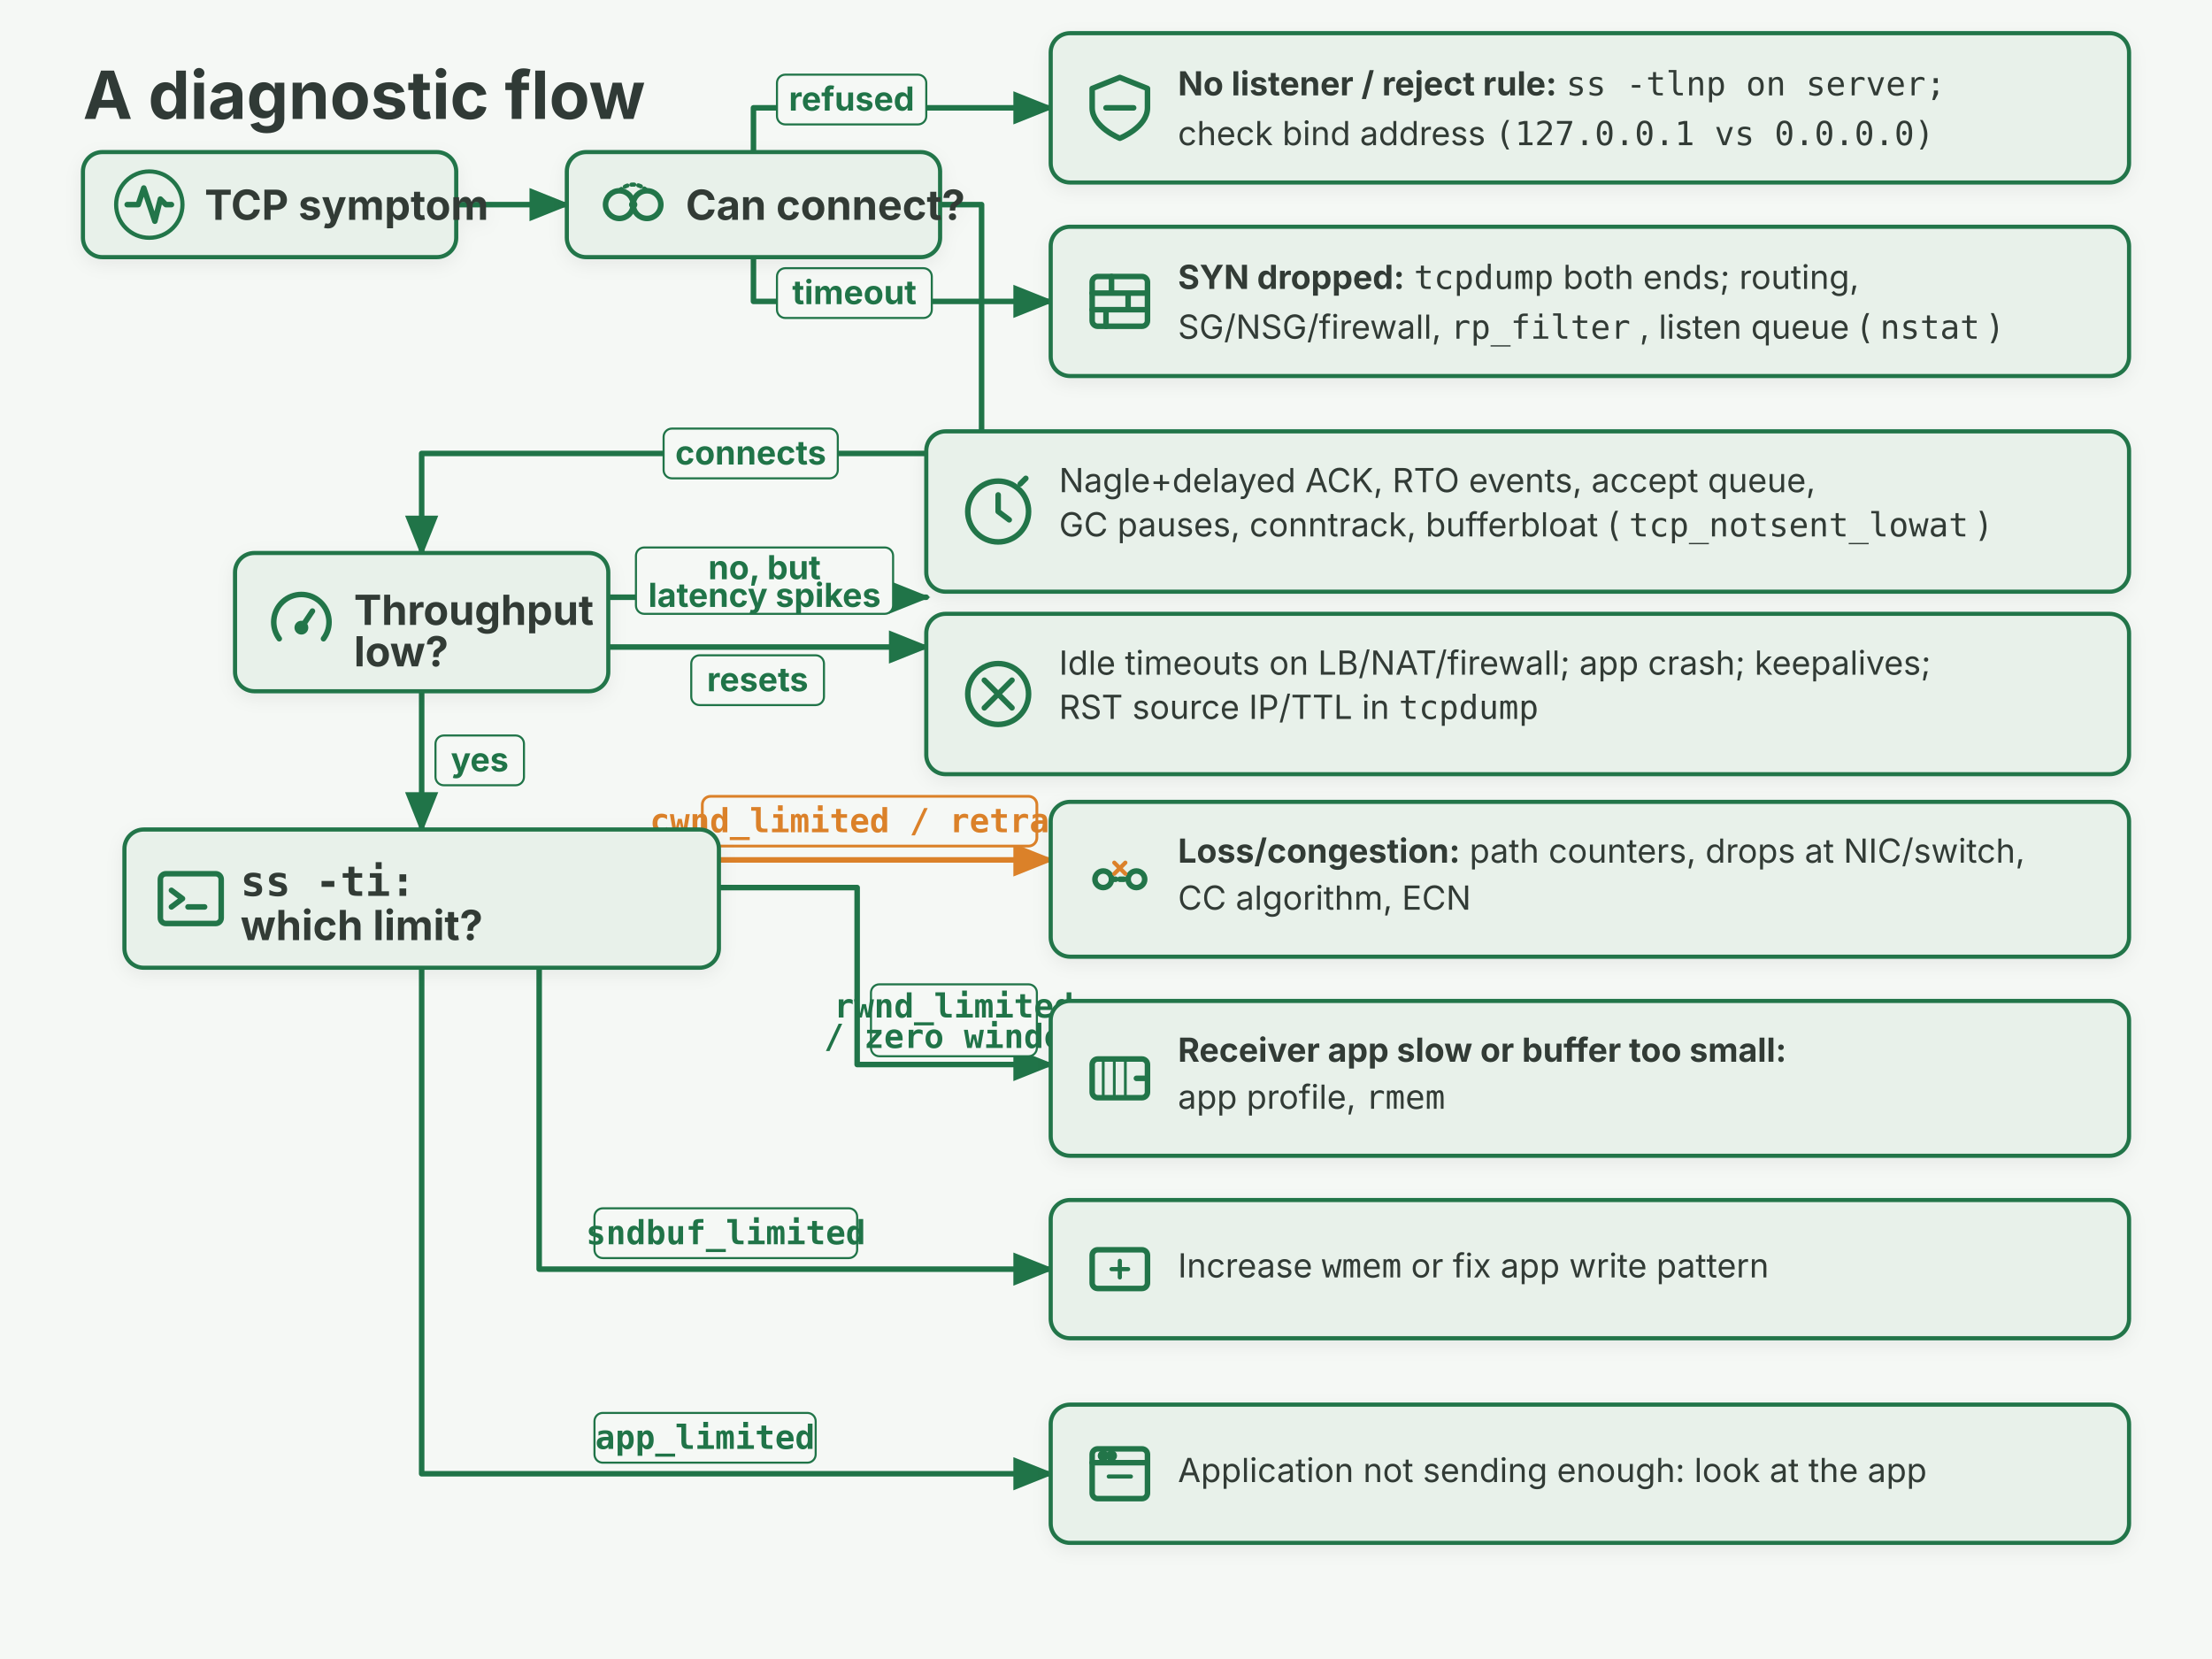
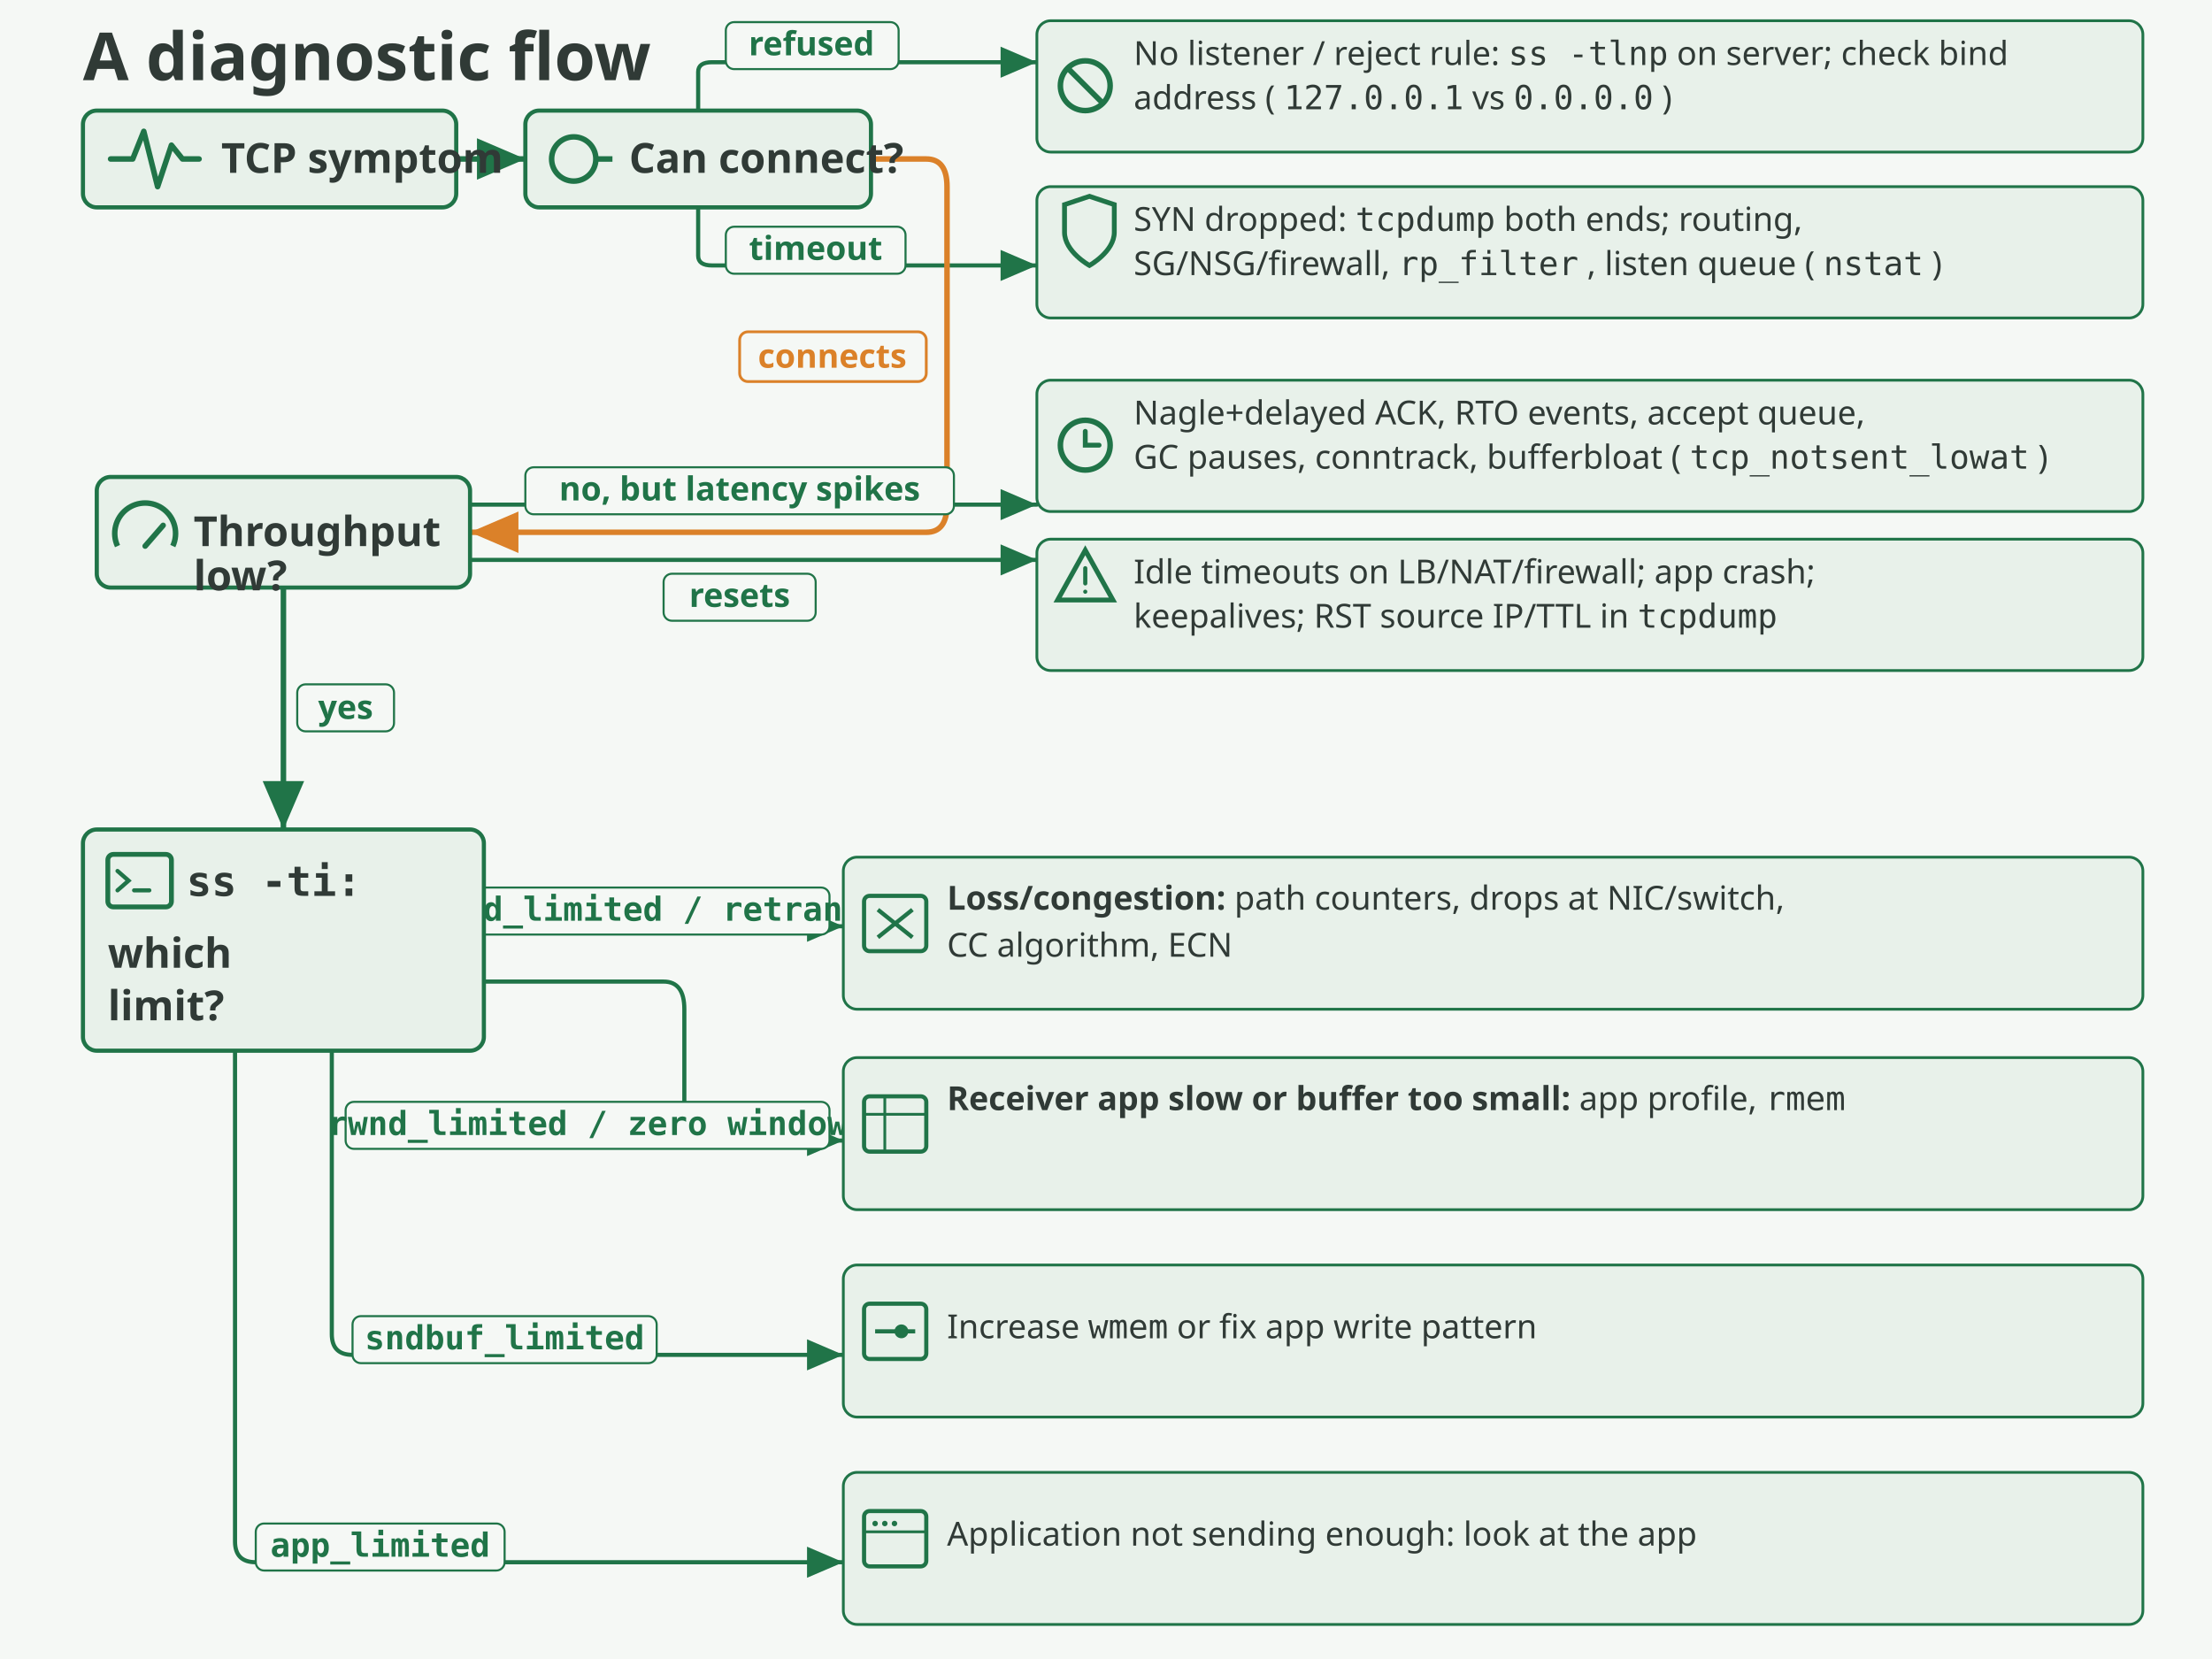
<svg xmlns="http://www.w3.org/2000/svg" viewBox="0 0 1600 1200" width="1600" height="1200">
  <defs>
-     <marker id="arrow" viewBox="0 0 12 12" refX="10" refY="6" markerWidth="9" markerHeight="9" orient="auto-start-reverse">
-       <path d="M 1 2 L 11 6 L 1 10 z" fill="#207448" />
+     <marker id="arrow" viewBox="0 0 16 16" refX="14" refY="8" markerWidth="10" markerHeight="10" orient="auto-start-reverse">
+       <path d="M 0 2 L 14 8 L 0 14 z" fill="#207448" />
    </marker>
-     <marker id="arrow-orange" viewBox="0 0 12 12" refX="10" refY="6" markerWidth="9" markerHeight="9" orient="auto-start-reverse">
-       <path d="M 1 2 L 11 6 L 1 10 z" fill="#db8129" />
+     <marker id="arrow-orange" viewBox="0 0 16 16" refX="14" refY="8" markerWidth="10" markerHeight="10" orient="auto-start-reverse">
+       <path d="M 0 2 L 14 8 L 0 14 z" fill="#db8129" />
    </marker>
-     <filter id="shadow" x="-3%" y="-4%" width="106%" height="110%" filterUnits="userSpaceOnUse">
-       <feDropShadow dx="0" dy="4" stdDeviation="6" flood-color="#14261c" flood-opacity="0.06" />
-     </filter>
  </defs>
  <rect width="1600" height="1200" fill="#f5f8f5" />
-   <g transform="translate(60, 48)">
-     <text x="0" y="38" font-family="system-ui, -apple-system, sans-serif" font-size="48" font-weight="bold" fill="#303a36">A diagnostic flow</text>
+   <g id="header">
+     <text x="60" y="58" font-family="sans-serif" font-size="48" font-weight="bold" fill="#303a36">A diagnostic flow</text>
  </g>
-   <g fill="none" stroke-linecap="round" stroke-linejoin="round">
-     <path d="M 330 148 L 410 148" stroke="#207448" stroke-width="4" marker-end="url(#arrow)" />
-     <path d="M 545 110 L 545 78 L 760 78" stroke="#207448" stroke-width="4" marker-end="url(#arrow)" />
-     <path d="M 545 186 L 545 218 L 760 218" stroke="#207448" stroke-width="4" marker-end="url(#arrow)" />
-     <path d="M 680 148 L 710 148 L 710 328 L 305 328 L 305 400" stroke="#207448" stroke-width="4" marker-end="url(#arrow)" />
-     <path d="M 305 500 L 305 600" stroke="#207448" stroke-width="4" marker-end="url(#arrow)" />
-     <path d="M 440 432 L 670 432" stroke="#207448" stroke-width="4" marker-end="url(#arrow)" />
-     <path d="M 440 468 L 670 468" stroke="#207448" stroke-width="4" marker-end="url(#arrow)" />
-     <path d="M 520 622 L 760 622" stroke="#db8129" stroke-width="4" marker-end="url(#arrow-orange)" />
-     <path d="M 520 642 L 620 642 L 620 770 L 760 770" stroke="#207448" stroke-width="4" marker-end="url(#arrow)" />
-     <path d="M 390 700 L 390 918 L 760 918" stroke="#207448" stroke-width="4" marker-end="url(#arrow)" />
-     <path d="M 305 700 L 305 1066 L 760 1066" stroke="#207448" stroke-width="4" marker-end="url(#arrow)" />
+   <g id="connections" stroke-linecap="round" stroke-linejoin="round">
+     <path d="M 330 115 L 380 115" fill="none" stroke="#207448" stroke-width="4" marker-end="url(#arrow)" />
+     <path d="M 505 80 L 505 52 Q 505 45 515 45 L 750 45" fill="none" stroke="#207448" stroke-width="3" marker-end="url(#arrow)" />
+     <path d="M 505 150 L 505 185 Q 505 192 515 192 L 750 192" fill="none" stroke="#207448" stroke-width="3" marker-end="url(#arrow)" />
+     <path d="M 630 115 L 670 115 Q 685 115 685 135 L 685 365 Q 685 385 670 385 L 340 385" fill="none" stroke="#db8129" stroke-width="4" marker-end="url(#arrow-orange)" />
+     <path d="M 205 425 L 205 600" fill="none" stroke="#207448" stroke-width="4" marker-end="url(#arrow)" />
+     <path d="M 340 365 L 750 365" fill="none" stroke="#207448" stroke-width="3" marker-end="url(#arrow)" />
+     <path d="M 340 405 L 750 405" fill="none" stroke="#207448" stroke-width="3" marker-end="url(#arrow)" />
+     <path d="M 350 670 L 610 670" fill="none" stroke="#207448" stroke-width="3" marker-end="url(#arrow)" />
+     <path d="M 350 710 L 480 710 Q 495 710 495 730 L 495 810 Q 495 825 510 825 L 610 825" fill="none" stroke="#207448" stroke-width="3" marker-end="url(#arrow)" />
+     <path d="M 240 760 L 240 965 Q 240 980 255 980 L 610 980" fill="none" stroke="#207448" stroke-width="3" marker-end="url(#arrow)" />
+     <path d="M 170 760 L 170 1115 Q 170 1130 185 1130 L 610 1130" fill="none" stroke="#207448" stroke-width="3" marker-end="url(#arrow)" />
  </g>
-   <g transform="translate(562, 54)">
-     <rect x="0" y="0" width="108" height="36" rx="6" fill="#f5f8f5" stroke="#207448" stroke-width="1.5" />
-     <text x="54" y="26" text-anchor="middle" font-family="system-ui, -apple-system, sans-serif" font-size="24" font-weight="bold" fill="#207448">refused</text>
+   <g id="edge-refused">
+     <rect x="525" y="16" width="125" height="34" rx="6" fill="#f5f8f5" stroke="#207448" stroke-width="1.5" />
+     <text x="587" y="40" font-family="sans-serif" font-size="24" font-weight="bold" fill="#207448" text-anchor="middle">refused</text>
  </g>
-   <g transform="translate(562, 194)">
-     <rect x="0" y="0" width="112" height="36" rx="6" fill="#f5f8f5" stroke="#207448" stroke-width="1.5" />
-     <text x="56" y="26" text-anchor="middle" font-family="system-ui, -apple-system, sans-serif" font-size="24" font-weight="bold" fill="#207448">timeout</text>
+   <g id="edge-timeout">
+     <rect x="525" y="164" width="130" height="34" rx="6" fill="#f5f8f5" stroke="#207448" stroke-width="1.5" />
+     <text x="590" y="188" font-family="sans-serif" font-size="24" font-weight="bold" fill="#207448" text-anchor="middle">timeout</text>
  </g>
-   <g transform="translate(480, 310)">
-     <rect x="0" y="0" width="126" height="36" rx="6" fill="#f5f8f5" stroke="#207448" stroke-width="1.5" />
-     <text x="63" y="26" text-anchor="middle" font-family="system-ui, -apple-system, sans-serif" font-size="24" font-weight="bold" fill="#207448">connects</text>
+   <g id="edge-connects">
+     <rect x="535" y="240" width="135" height="36" rx="6" fill="#f5f8f5" stroke="#db8129" stroke-width="2" />
+     <text x="602" y="266" font-family="sans-serif" font-size="24" font-weight="bold" fill="#db8129" text-anchor="middle">connects</text>
  </g>
-   <g transform="translate(315, 532)">
-     <rect x="0" y="0" width="64" height="36" rx="6" fill="#f5f8f5" stroke="#207448" stroke-width="1.5" />
-     <text x="32" y="26" text-anchor="middle" font-family="system-ui, -apple-system, sans-serif" font-size="24" font-weight="bold" fill="#207448">yes</text>
+   <g id="edge-yes">
+     <rect x="215" y="495" width="70" height="34" rx="6" fill="#f5f8f5" stroke="#207448" stroke-width="1.5" />
+     <text x="250" y="520" font-family="sans-serif" font-size="24" font-weight="bold" fill="#207448" text-anchor="middle">yes</text>
  </g>
-   <g transform="translate(460, 396)">
-     <rect x="0" y="0" width="186" height="48" rx="6" fill="#f5f8f5" stroke="#207448" stroke-width="1.5" />
-     <text x="93" y="23" text-anchor="middle" font-family="system-ui, -apple-system, sans-serif" font-size="24" font-weight="bold" fill="#207448">no, but</text>
-     <text x="93" y="43" text-anchor="middle" font-family="system-ui, -apple-system, sans-serif" font-size="24" font-weight="bold" fill="#207448">latency spikes</text>
+   <g id="edge-latency">
+     <rect x="380" y="338" width="310" height="34" rx="6" fill="#f5f8f5" stroke="#207448" stroke-width="1.5" />
+     <text x="535" y="362" font-family="sans-serif" font-size="24" font-weight="bold" fill="#207448" text-anchor="middle">no, but latency spikes</text>
  </g>
-   <g transform="translate(500, 474)">
-     <rect x="0" y="0" width="96" height="36" rx="6" fill="#f5f8f5" stroke="#207448" stroke-width="1.5" />
-     <text x="48" y="26" text-anchor="middle" font-family="system-ui, -apple-system, sans-serif" font-size="24" font-weight="bold" fill="#207448">resets</text>
+   <g id="edge-resets">
+     <rect x="480" y="415" width="110" height="34" rx="6" fill="#f5f8f5" stroke="#207448" stroke-width="1.5" />
+     <text x="535" y="439" font-family="sans-serif" font-size="24" font-weight="bold" fill="#207448" text-anchor="middle">resets</text>
  </g>
-   <g transform="translate(508, 576)">
-     <rect x="0" y="0" width="242" height="36" rx="6" fill="#f5f8f5" stroke="#db8129" stroke-width="2" />
-     <text x="121" y="26" text-anchor="middle" font-family="ui-monospace, monospace" font-size="24" font-weight="bold" fill="#db8129">cwnd_limited / retrans</text>
+   <g id="edge-cwnd">
+     <rect x="330" y="642" width="270" height="34" rx="6" fill="#f5f8f5" stroke="#207448" stroke-width="1.5" />
+     <text x="465" y="666" font-family="monospace" font-size="24" font-weight="bold" fill="#207448" text-anchor="middle">cwnd_limited / retrans</text>
  </g>
-   <g transform="translate(630, 712)">
-     <rect x="0" y="0" width="120" height="52" rx="6" fill="#f5f8f5" stroke="#207448" stroke-width="1.5" />
-     <text x="60" y="24" text-anchor="middle" font-family="ui-monospace, monospace" font-size="24" font-weight="bold" fill="#207448">rwnd_limited</text>
-     <text x="60" y="46" text-anchor="middle" font-family="ui-monospace, monospace" font-size="24" font-weight="bold" fill="#207448">/ zero window</text>
+   <g id="edge-rwnd">
+     <rect x="250" y="797" width="350" height="34" rx="6" fill="#f5f8f5" stroke="#207448" stroke-width="1.5" />
+     <text x="425" y="821" font-family="monospace" font-size="24" font-weight="bold" fill="#207448" text-anchor="middle">rwnd_limited / zero window</text>
  </g>
-   <g transform="translate(430, 874)">
-     <rect x="0" y="0" width="190" height="36" rx="6" fill="#f5f8f5" stroke="#207448" stroke-width="1.5" />
-     <text x="95" y="26" text-anchor="middle" font-family="ui-monospace, monospace" font-size="24" font-weight="bold" fill="#207448">sndbuf_limited</text>
+   <g id="edge-sndbuf">
+     <rect x="255" y="952" width="220" height="34" rx="6" fill="#f5f8f5" stroke="#207448" stroke-width="1.5" />
+     <text x="365" y="976" font-family="monospace" font-size="24" font-weight="bold" fill="#207448" text-anchor="middle">sndbuf_limited</text>
  </g>
-   <g transform="translate(430, 1022)">
-     <rect x="0" y="0" width="160" height="36" rx="6" fill="#f5f8f5" stroke="#207448" stroke-width="1.5" />
-     <text x="80" y="26" text-anchor="middle" font-family="ui-monospace, monospace" font-size="24" font-weight="bold" fill="#207448">app_limited</text>
+   <g id="edge-app">
+     <rect x="185" y="1102" width="180" height="34" rx="6" fill="#f5f8f5" stroke="#207448" stroke-width="1.5" />
+     <text x="275" y="1126" font-family="monospace" font-size="24" font-weight="bold" fill="#207448" text-anchor="middle">app_limited</text>
  </g>
-   <g id="node-Q" transform="translate(60, 110)" filter="url(#shadow)">
-     <rect width="270" height="76" rx="14" fill="#e8f1ea" stroke="#207448" stroke-width="3" />
-     <g transform="translate(20, 10)" stroke="#207448" stroke-width="4" fill="none" stroke-linecap="round" stroke-linejoin="round">
-       <circle cx="28" cy="28" r="24" stroke-width="3" />
-       <path d="M 12 28 L 20 28 L 24 16 L 32 40 L 36 24 L 40 28 L 44 28" />
-     </g>
-     <text x="88" y="49" font-family="system-ui, -apple-system, sans-serif" font-size="30" font-weight="bold" fill="#303a36">TCP symptom</text>
+   <g id="node-Q">
+     <rect x="60" y="80" width="270" height="70" rx="10" fill="#e8f1ea" stroke="#207448" stroke-width="3" />
+     <path d="M 80 115 L 96 115 L 104 95 L 114 135 L 124 105 L 132 115 L 144 115" fill="none" stroke="#207448" stroke-width="4" stroke-linecap="round" stroke-linejoin="round" />
+     <text x="160" y="125" font-family="sans-serif" font-size="30" font-weight="bold" fill="#303a36">TCP symptom</text>
  </g>
-   <g id="node-A" transform="translate(410, 110)" filter="url(#shadow)">
-     <rect width="270" height="76" rx="14" fill="#e8f1ea" stroke="#207448" stroke-width="3" />
-     <g transform="translate(20, 10)" stroke="#207448" stroke-width="4" fill="none" stroke-linecap="round" stroke-linejoin="round">
-       <circle cx="18" cy="28" r="10" />
-       <circle cx="38" cy="28" r="10" />
-       <path d="M 28 28 L 28 28" stroke-width="6" />
-       <path d="M 18 18 C 24 12, 32 12, 38 18" stroke-width="3" stroke-dasharray="2 3" />
-     </g>
-     <text x="86" y="49" font-family="system-ui, -apple-system, sans-serif" font-size="30" font-weight="bold" fill="#303a36">Can connect?</text>
+   <g id="node-A">
+     <rect x="380" y="80" width="250" height="70" rx="10" fill="#e8f1ea" stroke="#207448" stroke-width="3" />
+     <circle cx="415" cy="115" r="16" fill="none" stroke="#207448" stroke-width="4" />
+     <path d="M 431 115 L 443 115" fill="none" stroke="#207448" stroke-width="4" />
+     <text x="455" y="125" font-family="sans-serif" font-size="30" font-weight="bold" fill="#303a36">Can connect?</text>
  </g>
-   <g id="node-A1" transform="translate(760, 24)" filter="url(#shadow)">
-     <rect width="780" height="108" rx="14" fill="#e8f1ea" stroke="#207448" stroke-width="3" />
-     <g transform="translate(22, 26)" stroke="#207448" stroke-width="4" fill="none" stroke-linecap="round" stroke-linejoin="round">
-       <path d="M 28 6 L 48 14 L 48 28 C 48 42, 28 50, 28 50 C 28 50, 8 42, 8 28 L 8 14 Z" />
-       <path d="M 18 28 L 38 28" />
-     </g>
-     <text x="92" y="45" font-family="system-ui, -apple-system, sans-serif" font-size="24" fill="#303a36">
-       <tspan font-weight="bold">No listener / reject rule:</tspan>
-       <tspan font-family="ui-monospace, monospace"> ss -tlnp on server;</tspan>
-     </text>
-     <text x="92" y="81" font-family="system-ui, -apple-system, sans-serif" font-size="24" fill="#303a36">
-       <tspan>check bind address </tspan>
-       <tspan font-family="ui-monospace, monospace">(127.0.0.1 vs 0.0.0.0)</tspan>
+   <g id="node-A1">
+     <rect x="750" y="15" width="800" height="95" rx="10" fill="#e8f1ea" stroke="#207448" stroke-width="2" />
+     <circle cx="785" cy="62" r="18" fill="none" stroke="#207448" stroke-width="4" />
+     <line x1="772" y1="49" x2="798" y2="75" stroke="#207448" stroke-width="4" />
+     <text x="820" y="47" font-family="sans-serif" font-size="24" fill="#303a36">
+       <tspan x="820" dy="0">No listener / reject rule: </tspan>
+       <tspan font-family="monospace">ss -tlnp</tspan>
+       <tspan font-family="sans-serif"> on server; check bind</tspan>
+       <tspan x="820" dy="32">address (</tspan>
+       <tspan font-family="monospace">127.0.0.1</tspan>
+       <tspan font-family="sans-serif"> vs </tspan>
+       <tspan font-family="monospace">0.0.0.0</tspan>
+       <tspan font-family="sans-serif">)</tspan>
    </text>
  </g>
-   <g id="node-A2" transform="translate(760, 164)" filter="url(#shadow)">
-     <rect width="780" height="108" rx="14" fill="#e8f1ea" stroke="#207448" stroke-width="3" />
-     <g transform="translate(22, 26)" stroke="#207448" stroke-width="4" fill="none" stroke-linecap="round" stroke-linejoin="round">
-       <rect x="8" y="10" width="40" height="36" rx="4" />
-       <path d="M 8 22 L 48 22 M 8 34 L 48 34 M 22 10 L 22 22 M 34 22 L 34 34 M 18 34 L 18 46" />
-     </g>
-     <text x="92" y="45" font-family="system-ui, -apple-system, sans-serif" font-size="24" fill="#303a36">
-       <tspan font-weight="bold">SYN dropped: </tspan>
-       <tspan font-family="ui-monospace, monospace">tcpdump</tspan>
-       <tspan> both ends; routing,</tspan>
-     </text>
-     <text x="92" y="81" font-family="system-ui, -apple-system, sans-serif" font-size="24" fill="#303a36">
-       <tspan>SG/NSG/firewall, </tspan>
-       <tspan font-family="ui-monospace, monospace">rp_filter</tspan>
-       <tspan>, listen queue (</tspan>
-       <tspan font-family="ui-monospace, monospace">nstat</tspan>
-       <tspan>)</tspan>
+   <g id="node-A2">
+     <rect x="750" y="135" width="800" height="95" rx="10" fill="#e8f1ea" stroke="#207448" stroke-width="2" />
+     <path d="M 770 148 L 788 142 L 806 148 L 806 168 C 806 182 788 192 788 192 C 788 192 770 182 770 168 Z" fill="none" stroke="#207448" stroke-width="3.5" />
+     <text x="820" y="167" font-family="sans-serif" font-size="24" fill="#303a36">
+       <tspan x="820" dy="0">SYN dropped: </tspan>
+       <tspan font-family="monospace">tcpdump</tspan>
+       <tspan font-family="sans-serif"> both ends; routing,</tspan>
+       <tspan x="820" dy="32">SG/NSG/firewall, </tspan>
+       <tspan font-family="monospace">rp_filter</tspan>
+       <tspan font-family="sans-serif">, listen queue (</tspan>
+       <tspan font-family="monospace">nstat</tspan>
+       <tspan font-family="sans-serif">)</tspan>
    </text>
  </g>
-   <g id="node-B" transform="translate(170, 400)" filter="url(#shadow)">
-     <rect width="270" height="100" rx="14" fill="#e8f1ea" stroke="#207448" stroke-width="3" />
-     <g transform="translate(20, 22)" stroke="#207448" stroke-width="4" fill="none" stroke-linecap="round" stroke-linejoin="round">
-       <path d="M 12 40 A 20 20 0 1 1 44 40" />
-       <path d="M 28 32 L 36 20" />
-       <circle cx="28" cy="32" r="3" fill="#207448" />
-     </g>
-     <text x="86" y="52" font-family="system-ui, -apple-system, sans-serif" font-size="30" font-weight="bold" fill="#303a36">Throughput</text>
-     <text x="86" y="82" font-family="system-ui, -apple-system, sans-serif" font-size="30" font-weight="bold" fill="#303a36">low?</text>
-   </g>
-   <g id="node-C" transform="translate(670, 312)" filter="url(#shadow)">
-     <rect width="870" height="116" rx="14" fill="#e8f1ea" stroke="#207448" stroke-width="3" />
-     <g transform="translate(24, 30)" stroke="#207448" stroke-width="4" fill="none" stroke-linecap="round" stroke-linejoin="round">
-       <circle cx="28" cy="28" r="22" />
-       <path d="M 28 16 L 28 28 L 36 34" />
-       <path d="M 44 8 L 48 4" />
-     </g>
-     <text x="96" y="44" font-family="system-ui, -apple-system, sans-serif" font-size="24" fill="#303a36">
-       <tspan>Nagle+delayed ACK, RTO events, accept queue,</tspan>
-     </text>
-     <text x="96" y="76" font-family="system-ui, -apple-system, sans-serif" font-size="24" fill="#303a36">
-       <tspan>GC pauses, conntrack, bufferbloat (</tspan>
-       <tspan font-family="ui-monospace, monospace">tcp_notsent_lowat</tspan>
-       <tspan>)</tspan>
+   <g id="node-B">
+     <rect x="70" y="345" width="270" height="80" rx="10" fill="#e8f1ea" stroke="#207448" stroke-width="3" />
+     <path d="M 85 395 A 22 22 0 1 1 125 395" fill="none" stroke="#207448" stroke-width="4" />
+     <line x1="105" y1="395" x2="118" y2="380" stroke="#207448" stroke-width="4" stroke-linecap="round" />
+     <text x="140" y="395" font-family="sans-serif" font-size="30" font-weight="bold" fill="#303a36">
+       <tspan x="140" dy="0">Throughput</tspan>
+       <tspan x="140" dy="32">low?</tspan>
    </text>
  </g>
-   <g id="node-D" transform="translate(670, 444)" filter="url(#shadow)">
-     <rect width="870" height="116" rx="14" fill="#e8f1ea" stroke="#207448" stroke-width="3" />
-     <g transform="translate(24, 30)" stroke="#207448" stroke-width="4" fill="none" stroke-linecap="round" stroke-linejoin="round">
-       <circle cx="28" cy="28" r="22" />
-       <path d="M 18 18 L 38 38 M 38 18 L 18 38" />
-     </g>
-     <text x="96" y="44" font-family="system-ui, -apple-system, sans-serif" font-size="24" fill="#303a36">
-       <tspan>Idle timeouts on LB/NAT/firewall; app crash; keepalives;</tspan>
-     </text>
-     <text x="96" y="76" font-family="system-ui, -apple-system, sans-serif" font-size="24" fill="#303a36">
-       <tspan>RST source IP/TTL in </tspan>
-       <tspan font-family="ui-monospace, monospace">tcpdump</tspan>
+   <g id="node-C">
+     <rect x="750" y="275" width="800" height="95" rx="10" fill="#e8f1ea" stroke="#207448" stroke-width="2" />
+     <circle cx="785" cy="322" r="18" fill="none" stroke="#207448" stroke-width="4" />
+     <polyline points="785,312 785,322 795,322" fill="none" stroke="#207448" stroke-width="3.5" stroke-linecap="round" />
+     <text x="820" y="307" font-family="sans-serif" font-size="24" fill="#303a36">
+       <tspan x="820" dy="0">Nagle+delayed ACK, RTO events, accept queue,</tspan>
+       <tspan x="820" dy="32">GC pauses, conntrack, bufferbloat (</tspan>
+       <tspan font-family="monospace">tcp_notsent_lowat</tspan>
+       <tspan font-family="sans-serif">)</tspan>
    </text>
  </g>
-   <g id="node-B1" transform="translate(90, 600)" filter="url(#shadow)">
-     <rect width="430" height="100" rx="14" fill="#e8f1ea" stroke="#207448" stroke-width="3" />
-     <g transform="translate(20, 22)" stroke="#207448" stroke-width="4" fill="none" stroke-linecap="round" stroke-linejoin="round">
-       <rect x="6" y="10" width="44" height="36" rx="4" />
-       <path d="M 14 22 L 22 28 L 14 34" />
-       <path d="M 26 34 L 38 34" />
-     </g>
-     <text x="84" y="48" font-family="ui-monospace, monospace" font-size="30" font-weight="bold" fill="#303a36">ss -ti:</text>
-     <text x="84" y="80" font-family="system-ui, -apple-system, sans-serif" font-size="30" font-weight="bold" fill="#303a36">which limit?</text>
-   </g>
-   <g id="node-B2" transform="translate(760, 580)" filter="url(#shadow)">
-     <rect width="780" height="112" rx="14" fill="#e8f1ea" stroke="#207448" stroke-width="3" />
-     <g transform="translate(22, 28)" stroke="#207448" stroke-width="4" fill="none" stroke-linecap="round" stroke-linejoin="round">
-       <circle cx="16" cy="28" r="6" />
-       <circle cx="40" cy="28" r="6" />
-       <path d="M 22 28 L 34 28" stroke-dasharray="3 3" />
-       <path d="M 24 16 L 32 24 M 32 16 L 24 24" stroke="#db8129" stroke-width="3" />
-     </g>
-     <text x="92" y="44" font-family="system-ui, -apple-system, sans-serif" font-size="24" fill="#303a36">
-       <tspan font-weight="bold">Loss/congestion: </tspan>
-       <tspan>path counters, drops at NIC/switch,</tspan>
-     </text>
-     <text x="92" y="78" font-family="system-ui, -apple-system, sans-serif" font-size="24" fill="#303a36">
-       <tspan>CC algorithm, ECN</tspan>
+   <g id="node-D">
+     <rect x="750" y="390" width="800" height="95" rx="10" fill="#e8f1ea" stroke="#207448" stroke-width="2" />
+     <polygon points="785,398 805,434 765,434" fill="none" stroke="#207448" stroke-width="3.5" />
+     <line x1="785" y1="411" x2="785" y2="422" stroke="#207448" stroke-width="3" stroke-linecap="round" />
+     <circle cx="785" cy="428" r="1.5" fill="#207448" />
+     <text x="820" y="422" font-family="sans-serif" font-size="24" fill="#303a36">
+       <tspan x="820" dy="0">Idle timeouts on LB/NAT/firewall; app crash;</tspan>
+       <tspan x="820" dy="32">keepalives; RST source IP/TTL in </tspan>
+       <tspan font-family="monospace">tcpdump</tspan>
    </text>
  </g>
-   <g id="node-B3" transform="translate(760, 724)" filter="url(#shadow)">
-     <rect width="780" height="112" rx="14" fill="#e8f1ea" stroke="#207448" stroke-width="3" />
-     <g transform="translate(22, 28)" stroke="#207448" stroke-width="4" fill="none" stroke-linecap="round" stroke-linejoin="round">
-       <rect x="8" y="14" width="40" height="28" rx="4" />
-       <path d="M 16 14 L 16 42 M 24 14 L 24 42 M 32 14 L 32 42" stroke-width="2" />
-       <path d="M 40 28 L 46 28" stroke-width="4" />
-     </g>
-     <text x="92" y="44" font-family="system-ui, -apple-system, sans-serif" font-size="24" fill="#303a36">
-       <tspan font-weight="bold">Receiver app slow or buffer too small: </tspan>
-     </text>
-     <text x="92" y="78" font-family="system-ui, -apple-system, sans-serif" font-size="24" fill="#303a36">
-       <tspan>app profile, </tspan>
-       <tspan font-family="ui-monospace, monospace">rmem</tspan>
+   <g id="node-B1">
+     <rect x="60" y="600" width="290" height="160" rx="10" fill="#e8f1ea" stroke="#207448" stroke-width="3" />
+     <rect x="78" y="618" width="46" height="38" rx="4" fill="none" stroke="#207448" stroke-width="3.5" />
+     <polyline points="85,630 93,637 85,644" fill="none" stroke="#207448" stroke-width="3" stroke-linecap="round" />
+     <line x1="97" y1="644" x2="108" y2="644" stroke="#207448" stroke-width="3" stroke-linecap="round" />
+     <text x="135" y="648" font-family="monospace" font-size="30" font-weight="bold" fill="#303a36">ss -ti:</text>
+     <text x="78" y="700" font-family="sans-serif" font-size="30" font-weight="bold" fill="#303a36">
+       <tspan x="78" dy="0">which</tspan>
+       <tspan x="78" dy="38">limit?</tspan>
    </text>
  </g>
-   <g id="node-B4" transform="translate(760, 868)" filter="url(#shadow)">
-     <rect width="780" height="100" rx="14" fill="#e8f1ea" stroke="#207448" stroke-width="3" />
-     <g transform="translate(22, 22)" stroke="#207448" stroke-width="4" fill="none" stroke-linecap="round" stroke-linejoin="round">
-       <rect x="8" y="14" width="40" height="28" rx="4" />
-       <path d="M 28 22 L 28 34 M 22 28 L 34 28" stroke-width="3" />
-     </g>
-     <text x="92" y="56" font-family="system-ui, -apple-system, sans-serif" font-size="24" fill="#303a36">
-       <tspan>Increase </tspan>
-       <tspan font-family="ui-monospace, monospace">wmem</tspan>
-       <tspan> or fix app write pattern</tspan>
+   <g id="node-B2">
+     <rect x="610" y="620" width="940" height="110" rx="10" fill="#e8f1ea" stroke="#207448" stroke-width="2" />
+     <rect x="625" y="648" width="45" height="40" rx="4" fill="none" stroke="#207448" stroke-width="3" />
+     <line x1="635" y1="658" x2="660" y2="678" stroke="#207448" stroke-width="3" />
+     <line x1="660" y1="658" x2="635" y2="678" stroke="#207448" stroke-width="3" />
+     <text x="685" y="658" font-family="sans-serif" font-size="24" fill="#303a36">
+       <tspan x="685" dy="0" font-weight="bold">Loss/congestion:</tspan>
+       <tspan font-weight="normal"> path counters, drops at NIC/switch,</tspan>
+       <tspan x="685" dy="34" font-weight="normal">CC algorithm, ECN</tspan>
    </text>
  </g>
-   <g id="node-B5" transform="translate(760, 1016)" filter="url(#shadow)">
-     <rect width="780" height="100" rx="14" fill="#e8f1ea" stroke="#207448" stroke-width="3" />
-     <g transform="translate(22, 22)" stroke="#207448" stroke-width="4" fill="none" stroke-linecap="round" stroke-linejoin="round">
-       <rect x="8" y="10" width="40" height="36" rx="4" />
-       <path d="M 8 20 L 48 20" />
-       <circle cx="16" cy="15" r="2" fill="#207448" />
-       <circle cx="22" cy="15" r="2" fill="#207448" />
-       <path d="M 20 30 L 36 30" stroke-width="3" />
-     </g>
-     <text x="92" y="56" font-family="system-ui, -apple-system, sans-serif" font-size="24" fill="#303a36">
-       <tspan>Application not sending enough: look at the app</tspan>
+   <g id="node-B3">
+     <rect x="610" y="765" width="940" height="110" rx="10" fill="#e8f1ea" stroke="#207448" stroke-width="2" />
+     <rect x="625" y="793" width="45" height="40" rx="4" fill="none" stroke="#207448" stroke-width="3" />
+     <line x1="625" y1="806" x2="670" y2="806" stroke="#207448" stroke-width="2" />
+     <line x1="640" y1="793" x2="640" y2="833" stroke="#207448" stroke-width="2" />
+     <text x="685" y="803" font-family="sans-serif" font-size="24" fill="#303a36">
+       <tspan x="685" dy="0" font-weight="bold">Receiver app slow or buffer too small:</tspan>
+       <tspan font-weight="normal"> app profile, </tspan>
+       <tspan font-family="monospace">rmem</tspan>
+     </text>
+   </g>
+   <g id="node-B4">
+     <rect x="610" y="915" width="940" height="110" rx="10" fill="#e8f1ea" stroke="#207448" stroke-width="2" />
+     <rect x="625" y="943" width="45" height="40" rx="4" fill="none" stroke="#207448" stroke-width="3" />
+     <line x1="633" y1="963" x2="662" y2="963" stroke="#207448" stroke-width="3" />
+     <circle cx="652" cy="963" r="5" fill="#207448" />
+     <text x="685" y="968" font-family="sans-serif" font-size="24" fill="#303a36">
+       <tspan x="685" dy="0">Increase </tspan>
+       <tspan font-family="monospace">wmem</tspan>
+       <tspan font-family="sans-serif"> or fix app write pattern</tspan>
+     </text>
+   </g>
+   <g id="node-B5">
+     <rect x="610" y="1065" width="940" height="110" rx="10" fill="#e8f1ea" stroke="#207448" stroke-width="2" />
+     <rect x="625" y="1093" width="45" height="40" rx="4" fill="none" stroke="#207448" stroke-width="3" />
+     <circle cx="633" cy="1102" r="2" fill="#207448" />
+     <circle cx="640" cy="1102" r="2" fill="#207448" />
+     <circle cx="647" cy="1102" r="2" fill="#207448" />
+     <line x1="625" y1="1108" x2="670" y2="1108" stroke="#207448" stroke-width="2" />
+     <text x="685" y="1118" font-family="sans-serif" font-size="24" fill="#303a36">
+       <tspan x="685" dy="0">Application not sending enough: look at the app</tspan>
    </text>
  </g>
</svg>
